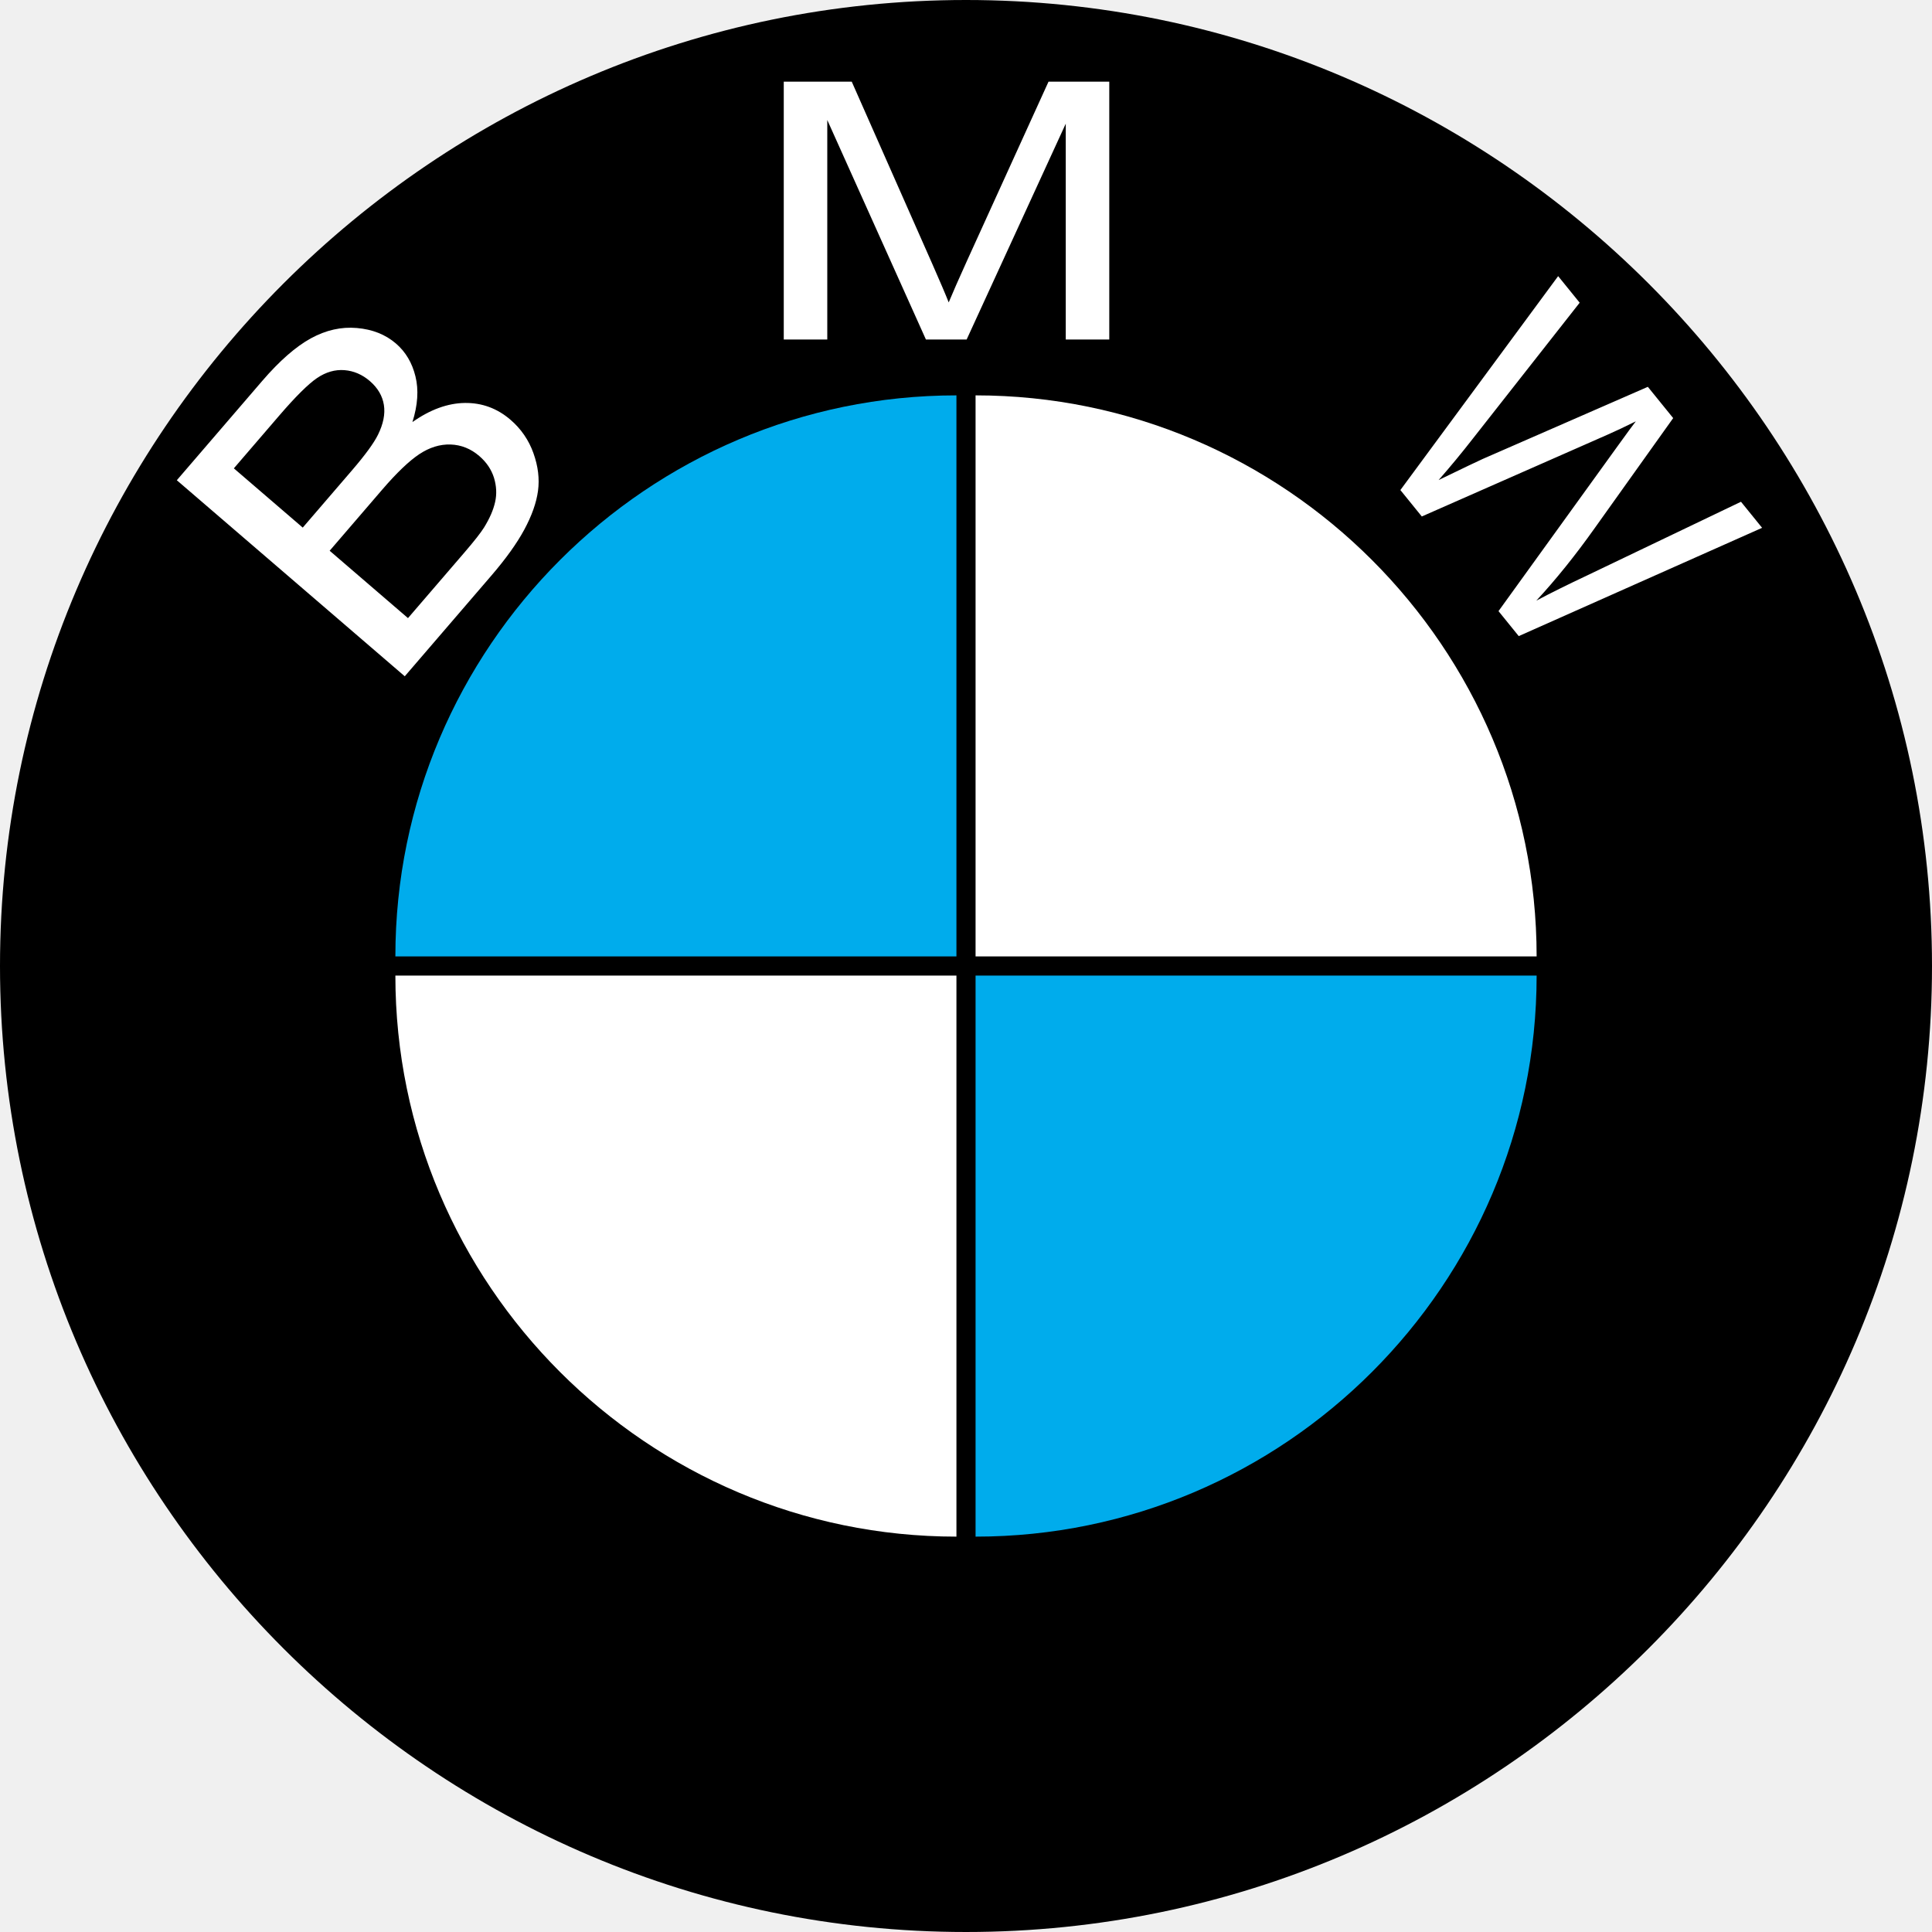
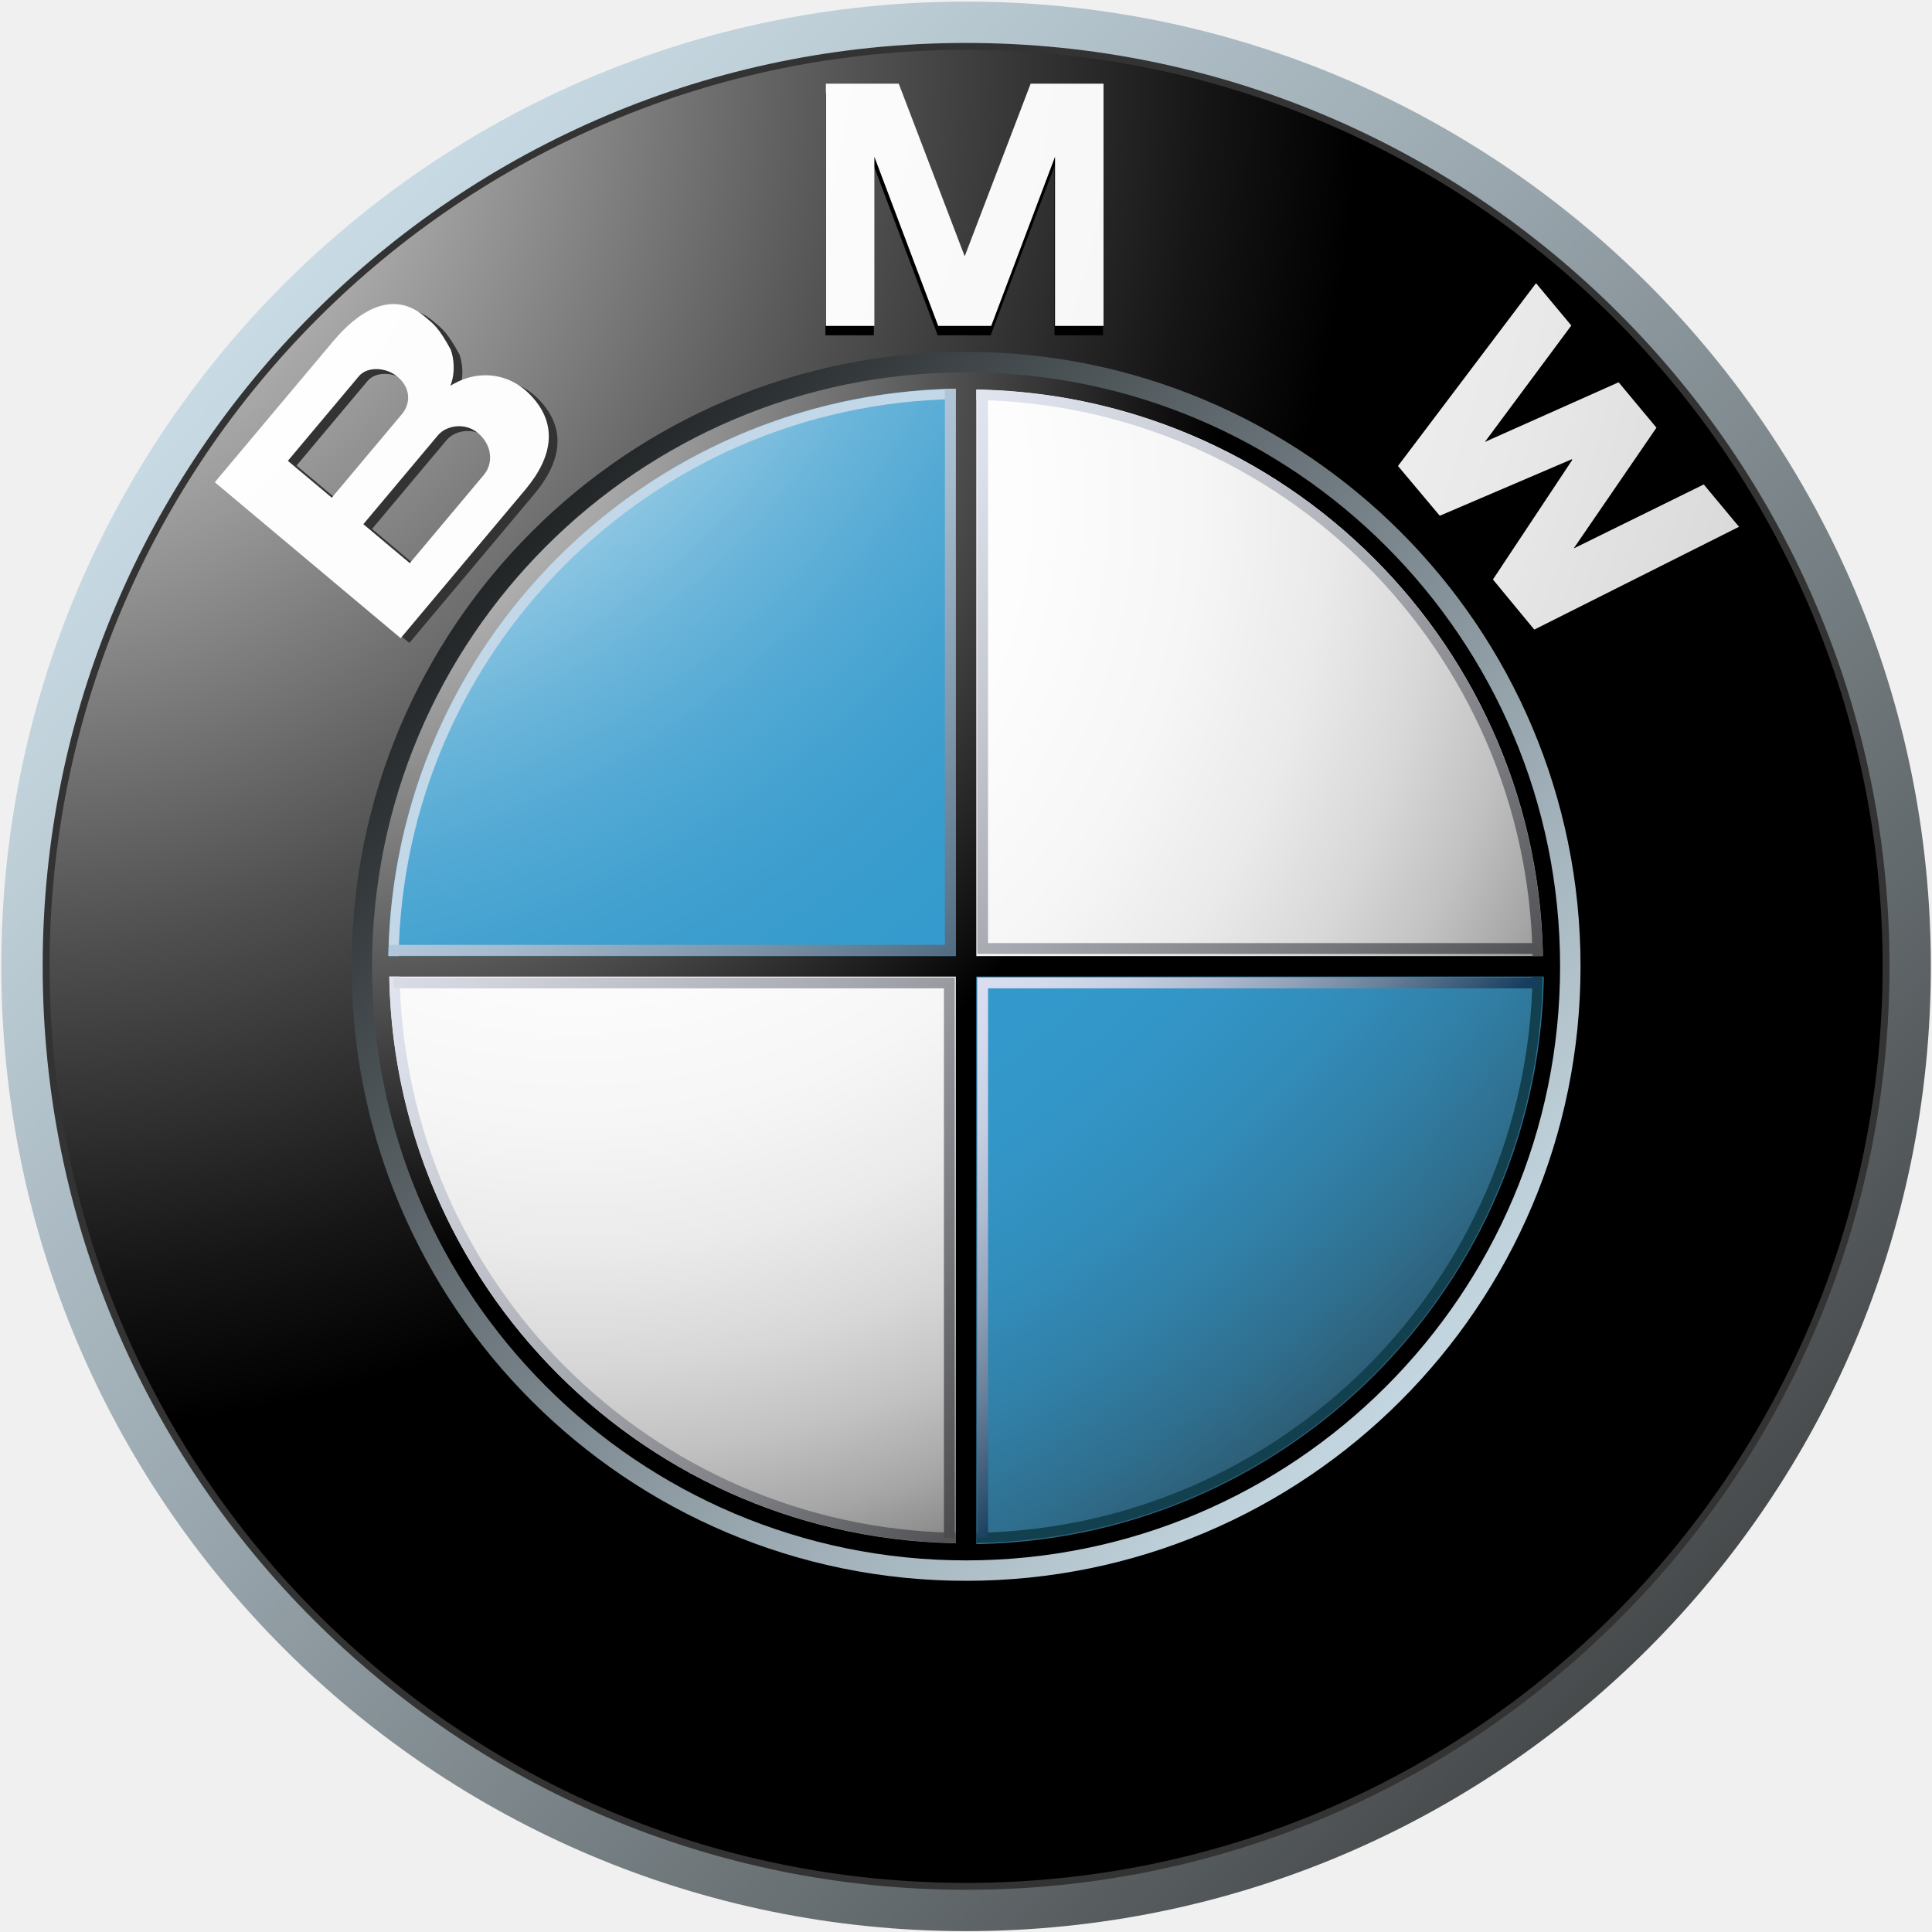
- <svg xmlns="http://www.w3.org/2000/svg" width="2500" height="2500" viewBox="0 0 439.543 439.543">
-   <path d="M219.772 0c121.046 0 219.771 98.725 219.771 219.771 0 121.047-98.725 219.771-219.771 219.771S0 340.818 0 219.771C0 98.725 98.726 0 219.772 0z" fill-rule="evenodd" clip-rule="evenodd" />
-   <path d="M92.087 153.86l-51.859-44.604 19.419-22.578c3.952-4.594 7.651-7.821 11.075-9.701 3.446-1.883 6.932-2.664 10.467-2.353 3.521.301 6.491 1.466 8.882 3.522 2.209 1.9 3.695 4.397 4.446 7.48.765 3.069.526 6.545-.687 10.398 4.049-2.852 8.017-4.289 11.912-4.349 3.908-.05 7.371 1.223 10.39 3.819a17.765 17.765 0 0 1 5.233 7.618c1.064 2.986 1.404 5.839 1.034 8.566-.37 2.727-1.417 5.653-3.102 8.784-1.686 3.132-4.178 6.617-7.479 10.455L92.087 153.86zm-23.21-33.828l11.19-13.01c3.024-3.517 4.999-6.228 5.926-8.111 1.214-2.463 1.671-4.728 1.343-6.789-.329-2.06-1.392-3.876-3.204-5.435-1.714-1.475-3.645-2.307-5.769-2.476-2.146-.165-4.221.438-6.221 1.788-2.012 1.364-4.88 4.208-8.604 8.537l-10.335 12.017 15.674 13.479zm23.943 20.593l12.877-14.971c2.216-2.577 3.686-4.457 4.42-5.63 1.288-2.083 2.13-4.016 2.526-5.818.409-1.794.311-3.633-.258-5.511-.593-1.875-1.693-3.527-3.347-4.95-1.931-1.662-4.104-2.532-6.529-2.618-2.412-.077-4.788.657-7.127 2.205-2.313 1.542-5.133 4.234-8.422 8.058l-11.961 13.907 17.821 15.328zM178.311 77.237v-58.66h15.465l18.357 41.533c1.698 3.866 2.945 6.761 3.704 8.687.885-2.131 2.258-5.273 4.136-9.41l18.573-40.81h13.821v58.66h-9.9v-49.1l-22.548 49.1h-9.268l-22.44-49.934v49.934h-9.9zM318.596 111.49l35.893-48.668 4.898 6.045-24.308 30.931a207.258 207.258 0 0 1-7.785 9.418c5.783-2.797 9.116-4.398 10.036-4.801l37.566-16.409 5.764 7.113-17.85 25.027c-4.413 6.22-8.847 11.721-13.285 16.503 3.323-1.765 7.231-3.695 11.686-5.795l34.874-16.701 4.806 5.93-55.367 24.636-4.604-5.683 27.037-37.454c2.263-3.139 3.663-5.046 4.202-5.723-2.466 1.223-4.596 2.228-6.396 3.017l-42.294 18.626-4.873-6.012z" fill="#fff" />
-   <path d="M349.594 221.948c0 70.306-57.34 127.646-127.646 127.646V221.948h127.646z" fill-rule="evenodd" clip-rule="evenodd" fill="#00acec" />
-   <path d="M349.594 217.595c0-70.305-57.34-127.646-127.646-127.646v127.646h127.646z" fill-rule="evenodd" clip-rule="evenodd" fill="#fff" />
-   <path d="M89.95 217.595c0-70.305 57.34-127.646 127.646-127.646v127.646H89.95z" fill-rule="evenodd" clip-rule="evenodd" fill="#00acec" />
-   <path d="M89.95 221.948c0 70.306 57.34 127.646 127.646 127.646V221.948H89.95z" fill-rule="evenodd" clip-rule="evenodd" fill="#fff" />
+ <svg xmlns="http://www.w3.org/2000/svg" xmlns:xlink="http://www.w3.org/1999/xlink" height="1015" viewBox="-.68 -.847 1015 1015" width="1015">
+   <linearGradient id="a" gradientUnits="userSpaceOnUse" x1="-74.197" x2="1001.25" y1="-54.648" y2="984.588">
+     <stop offset="0" stop-color="#dff4ff" />
+     <stop offset=".098" stop-color="#d6eaf5" />
+     <stop offset=".268" stop-color="#bfd0d9" />
+     <stop offset=".488" stop-color="#98a5ac" />
+     <stop offset=".747" stop-color="#646b6e" />
+     <stop offset="1" stop-color="#2b2b2b" />
+   </linearGradient>
+   <radialGradient id="b" cx="-6.317" cy="33.522" gradientUnits="userSpaceOnUse" r="720.108">
+     <stop offset="0" stop-color="#fff" />
+     <stop offset=".306" stop-color="#a8a8a8" />
+     <stop offset=".646" stop-color="#4f4f4f" />
+     <stop offset=".885" stop-color="#161616" />
+     <stop offset="1" />
+   </radialGradient>
+   <linearGradient id="c" gradientTransform="matrix(-1 0 0 -1 930.9756 1169.306)" gradientUnits="userSpaceOnUse" x1="54.041" x2="738.989" y1="304.847" y2="966.733">
+     <stop offset="0" stop-color="#dff4ff" />
+     <stop offset=".086" stop-color="#d6eaf5" />
+     <stop offset=".233" stop-color="#bed0d9" />
+     <stop offset=".424" stop-color="#96a4ac" />
+     <stop offset=".652" stop-color="#5f686d" />
+     <stop offset=".907" stop-color="#1a1d1e" />
+     <stop offset="1" />
+   </linearGradient>
+   <linearGradient id="d">
+     <stop offset="0" stop-color="#fff" />
+     <stop offset=".31" stop-color="#fdfdfd" />
+     <stop offset=".451" stop-color="#f6f6f6" />
+     <stop offset=".557" stop-color="#e9e9e9" />
+     <stop offset=".646" stop-color="#d7d7d7" />
+     <stop offset=".724" stop-color="#bfbfbf" />
+     <stop offset=".794" stop-color="#a2a2a2" />
+     <stop offset=".859" stop-color="#808080" />
+     <stop offset=".92" stop-color="#575757" />
+     <stop offset=".975" stop-color="#2b2b2b" />
+     <stop offset="1" stop-color="#141414" />
+   </linearGradient>
+   <radialGradient id="e" cx="-135.647" cy="-39.812" gradientUnits="userSpaceOnUse" r="1730.313" xlink:href="#d" />
+   <radialGradient id="f" cx="-135.723" cy="-39.812" gradientUnits="userSpaceOnUse" r="1730.461" xlink:href="#d" />
+   <radialGradient id="g" cx="-135.817" cy="-40.32" gradientUnits="userSpaceOnUse" r="1731.787" xlink:href="#d" />
+   <linearGradient id="h">
+     <stop offset="0" stop-color="#e6e6e6" />
+     <stop offset=".104" stop-color="#d6d6d6" />
+     <stop offset=".307" stop-color="#adadad" />
+     <stop offset=".588" stop-color="#6c6c6c" />
+     <stop offset=".933" stop-color="#121212" />
+     <stop offset="1" />
+   </linearGradient>
+   <radialGradient id="i" cx="174.253" cy="200.075" gradientUnits="userSpaceOnUse" r="466.718" xlink:href="#h" />
+   <radialGradient id="j" cx="301.906" cy="262.848" gradientUnits="userSpaceOnUse" r="678.742">
+     <stop offset="0" stop-color="#fff" />
+     <stop offset=".344" stop-color="#fdfdfd" />
+     <stop offset=".481" stop-color="#f6f6f6" />
+     <stop offset=".582" stop-color="#eaeaea" />
+     <stop offset=".665" stop-color="#d8d8d8" />
+     <stop offset=".737" stop-color="#c2c2c2" />
+     <stop offset=".802" stop-color="#a6a6a6" />
+     <stop offset=".86" stop-color="#848484" />
+     <stop offset=".913" stop-color="#5f5f5f" />
+     <stop offset=".949" stop-color="#404040" />
+     <stop offset=".957" stop-color="#404040" />
+     <stop offset="1" stop-color="#404040" />
+     <stop offset="1" />
+   </radialGradient>
+   <linearGradient id="k">
+     <stop offset=".169" stop-color="#fff" />
+     <stop offset=".196" stop-color="#e0eff7" />
+     <stop offset=".241" stop-color="#b2d9ec" />
+     <stop offset=".287" stop-color="#8bc5e2" />
+     <stop offset=".335" stop-color="#6bb5da" />
+     <stop offset=".384" stop-color="#52a9d4" />
+     <stop offset=".436" stop-color="#41a0cf" />
+     <stop offset=".491" stop-color="#369bcd" />
+     <stop offset=".556" stop-color="#39c" />
+     <stop offset=".606" stop-color="#3396c8" />
+     <stop offset=".655" stop-color="#328ebc" />
+     <stop offset=".705" stop-color="#3180a8" />
+     <stop offset=".754" stop-color="#2f6d8c" />
+     <stop offset=".803" stop-color="#2d5468" />
+     <stop offset=".851" stop-color="#2a373d" />
+     <stop offset=".871" stop-color="#292929" />
+   </linearGradient>
+   <radialGradient id="l" cx="102.618" cy="5.56" gradientUnits="userSpaceOnUse" r="1202.06" xlink:href="#k" />
+   <radialGradient id="m" cx="102.618" cy="5.551" gradientUnits="userSpaceOnUse" r="1202.037" xlink:href="#k" />
+   <radialGradient id="n" cx="180.627" cy="205.954" gradientUnits="userSpaceOnUse" r="457.773" xlink:href="#h" />
+   <linearGradient id="o">
+     <stop offset="0" stop-color="#f0f4ff" />
+     <stop offset=".109" stop-color="#ebeff9" />
+     <stop offset=".247" stop-color="#dce0ea" />
+     <stop offset=".403" stop-color="#c4c7cf" />
+     <stop offset=".57" stop-color="#a2a4ab" />
+     <stop offset=".747" stop-color="#76777c" />
+     <stop offset=".929" stop-color="#414243" />
+     <stop offset="1" stop-color="#2b2b2b" />
+   </linearGradient>
+   <linearGradient id="p" gradientUnits="userSpaceOnUse" x1="446.835" x2="893.254" xlink:href="#o" y1="91.655" y2="523.042" />
+   <linearGradient id="q" gradientUnits="userSpaceOnUse" x1="84.488" x2="530.914" xlink:href="#o" y1="455.87" y2="887.265" />
+   <linearGradient id="r" gradientUnits="userSpaceOnUse" x1="300.459" x2="531.948" y1="302.041" y2="525.736">
+     <stop offset="0" stop-color="#c2d7e8" />
+     <stop offset=".134" stop-color="#bacfe1" />
+     <stop offset=".343" stop-color="#a4bacd" />
+     <stop offset=".6" stop-color="#8098ac" />
+     <stop offset=".894" stop-color="#4e697f" />
+     <stop offset="1" stop-color="#3a566d" />
+   </linearGradient>
+   <linearGradient id="s" gradientUnits="userSpaceOnUse" x1="184.524" x2="626.457" y1="356.854" y2="783.908">
+     <stop offset="0" stop-color="#f0f4ff" />
+     <stop offset=".097" stop-color="#e8ebf6" />
+     <stop offset=".257" stop-color="#d1d4dd" />
+     <stop offset=".459" stop-color="#abaeb5" />
+     <stop offset=".695" stop-color="#78797d" />
+     <stop offset=".958" stop-color="#363637" />
+     <stop offset="1" stop-color="#2b2b2b" />
+   </linearGradient>
+   <linearGradient id="t" gradientUnits="userSpaceOnUse" x1="510.257" x2="665.275" y1="515.267" y2="665.066">
+     <stop offset="0" stop-color="#d9def0" />
+     <stop offset=".123" stop-color="#d4daec" />
+     <stop offset=".263" stop-color="#c7cfe2" />
+     <stop offset=".411" stop-color="#b0bcd1" />
+     <stop offset=".566" stop-color="#90a1b8" />
+     <stop offset=".725" stop-color="#677f99" />
+     <stop offset=".885" stop-color="#355674" />
+     <stop offset=".972" stop-color="#173d5d" />
+   </linearGradient>
+   <linearGradient id="u" gradientUnits="userSpaceOnUse" x1="351.678" x2="793.132" xlink:href="#o" y1="194.776" y2="621.366" />
+   <path d="m506.86 0c-279.92 0-506.86 226.918-506.86 506.848 0 279.926 226.94 506.848 506.86 506.848 279.94 0 506.857-226.922 506.857-506.848.001-279.93-226.916-506.848-506.857-506.848zm0 988.352c-265.939 0-481.495-215.574-481.495-481.504 0-265.927 215.556-481.512 481.495-481.512 265.937 0 481.511 215.584 481.511 481.512 0 265.93-215.574 481.504-481.511 481.504z" fill="url(#a)" />
+   <path d="m992.003 506.848c0 267.914-217.227 485.133-485.143 485.133-267.919 0-485.123-217.219-485.123-485.133 0-267.929 217.204-485.133 485.123-485.133 267.916 0 485.143 217.204 485.143 485.133z" fill="#333" />
+   <path d="m988.371 506.848c0 265.93-215.574 481.504-481.511 481.504-265.939 0-481.495-215.574-481.495-481.504 0-265.927 215.556-481.512 481.495-481.512 265.937 0 481.511 215.585 481.511 481.512z" fill="url(#b)" />
+   <path d="m829.676 506.848c0 178.28-144.53 322.803-322.815 322.803-178.289 0-322.819-144.522-322.819-322.803 0-178.289 144.53-322.816 322.819-322.816 178.285 0 322.815 144.528 322.815 322.816z" fill="url(#c)" />
+   <polygon points="519.79 175.308 553.324 86.431 553.324 175.308 578.792 175.308 578.792 48.021 540.518 48.021 505.704 139.157 506.035 139.157 471.223 48.021 432.947 48.021 432.947 175.308 458.416 175.308 458.416 86.431 491.949 175.308" />
+   <polygon points="869.313 232.384 825.798 295.831 894.146 262.216 912.684 284.447 805.115 338.459 783.379 312.144 825.077 249.275 824.83 248.965 755.473 278.651 733.489 252.513 806.021 156.469 824.563 178.712 779.146 239.871 849.433 208.522" />
+   <path d="m281.427 208.068c-10.251-9.951-26.069-12.951-40.939-3.733 2.847-7.363 1.691-14.858.186-19.015-6.414-11.662-8.662-13.137-13.899-17.561-17.097-14.324-35.082-2.093-47.93 13.219l-62.116 74.028 97.651 81.925 65.5-78.047c14.971-17.838 17.282-35.523 1.547-50.816zm-126.321 35.7l37.311-44.464c4.33-5.146 14.106-4.94 20.375.341 6.908 5.795 6.928 14.002 2.289 19.54l-36.896 43.95zm102.934 7.393l-38.896 46.353-24.355-20.47 39.185-46.711c4.434-5.281 14.313-6.817 20.974-1.229 7.505 6.312 8.247 15.912 3.092 22.057z" fill="#333" />
+   <polygon fill="url(#e)" points="520.06 170.39 553.592 81.515 553.592 170.39 579.063 170.39 579.063 43.103 540.784 43.103 505.973 134.236 506.303 134.236 471.491 43.103 433.212 43.103 433.212 170.39 458.683 170.39 458.683 81.515 492.218 170.39" />
+   <polygon fill="url(#f)" points="869.563 223.844 826.067 287.293 894.413 253.667 912.934 275.909 805.38 329.921 783.645 303.596 825.345 240.735 825.1 240.416 755.72 270.114 733.759 243.963 806.291 147.93 824.83 170.164 779.419 231.322 849.68 199.985" />
+   <path d="m276.868 205.563c-10.23-9.951-26.069-12.953-40.916-3.743 2.824-7.364 1.67-14.86.166-18.996-6.415-11.682-8.642-13.137-13.923-17.57-17.096-14.333-35.059-2.095-47.887 13.231l-62.139 74.016 97.653 81.926 65.499-78.059c14.953-17.839 17.282-35.512 1.547-50.805zm-126.317 35.698l37.307-44.453c4.312-5.155 14.086-4.949 20.376.319 6.909 5.806 6.93 14.023 2.268 19.54l-36.873 43.959zm102.952 7.393l-38.896 46.352-24.398-20.47 39.207-46.721c4.433-5.269 14.291-6.806 20.953-1.216 7.547 6.32 8.29 15.9 3.134 22.055z" fill="url(#g)" />
+   <path d="m194.788 506.852c0-172.358 139.724-312.082 312.073-312.082 172.367 0 312.072 139.724 312.072 312.082 0 172.351-139.705 312.071-312.072 312.071-172.35 0-312.073-139.72-312.073-312.071z" fill="url(#i)" />
+   <path d="m203.759 506.852c0-167.399 135.702-303.112 303.102-303.112s303.12 135.712 303.12 303.112c0 167.401-135.721 303.113-303.12 303.113s-303.102-135.712-303.102-303.113z" fill="url(#j)" />
+   <path d="m203.284 506.852h303.576v-303.575c-167.669 0-303.576 135.908-303.576 303.575z" fill="url(#l)" />
+   <path d="m506.86 506.852v303.579c167.667 0 303.576-135.933 303.576-303.579z" fill="url(#m)" />
+   <polygon fill="url(#n)" points="812.95 501.458 512.242 501.458 512.242 200.75 501.476 200.75 501.476 501.458 200.768 501.458 200.768 512.225 501.476 512.225 501.476 812.942 512.242 812.942 512.242 512.225 812.95 512.225" />
+   <path d="m512.242 209.267c160.141 2.848 289.366 132.062 292.232 292.191h5.36c-2.863-163.099-134.482-294.736-297.593-297.583v5.392z" fill="url(#p)" />
+   <path d="m208.729 501.418c2.845-160.347 132.256-289.747 292.604-292.604v-5.383c-163.336 2.856-295.12 134.669-297.987 297.986h5.383z" fill="#c2d7e8" />
+   <path d="m501.476 804.433c-160.139-2.844-289.364-132.069-292.211-292.208h-5.381c2.866 163.108 134.484 294.75 297.593 297.594v-5.386z" fill="url(#q)" />
+   <path d="m804.475 512.225c-2.866 160.139-132.092 289.364-292.232 292.208v5.386c163.11-2.844 294.747-134.485 297.593-297.594z" fill="#12404f" />
+   <polygon fill="url(#r)" points="495.724 203.432 495.724 495.551 203.614 495.551 203.614 501.315 495.724 501.315 501.476 501.315 501.476 495.551 501.476 203.432" />
+   <polygon fill="url(#s)" points="495.229 806.995 495.229 518.391 206.029 518.391 206.029 512.7 495.229 512.7 500.92 512.7 500.92 518.391 500.92 806.995" />
+   <polygon fill="url(#t)" points="518.409 806.995 518.409 518.391 807.011 518.391 807.011 512.7 518.409 512.7 512.737 512.7 512.737 518.391 512.737 806.995" />
+   <polygon fill="url(#u)" points="518.409 206.011 518.409 494.613 807.011 494.613 807.011 500.295 518.409 500.295 512.737 500.295 512.737 494.613 512.737 206.011" />
</svg>
